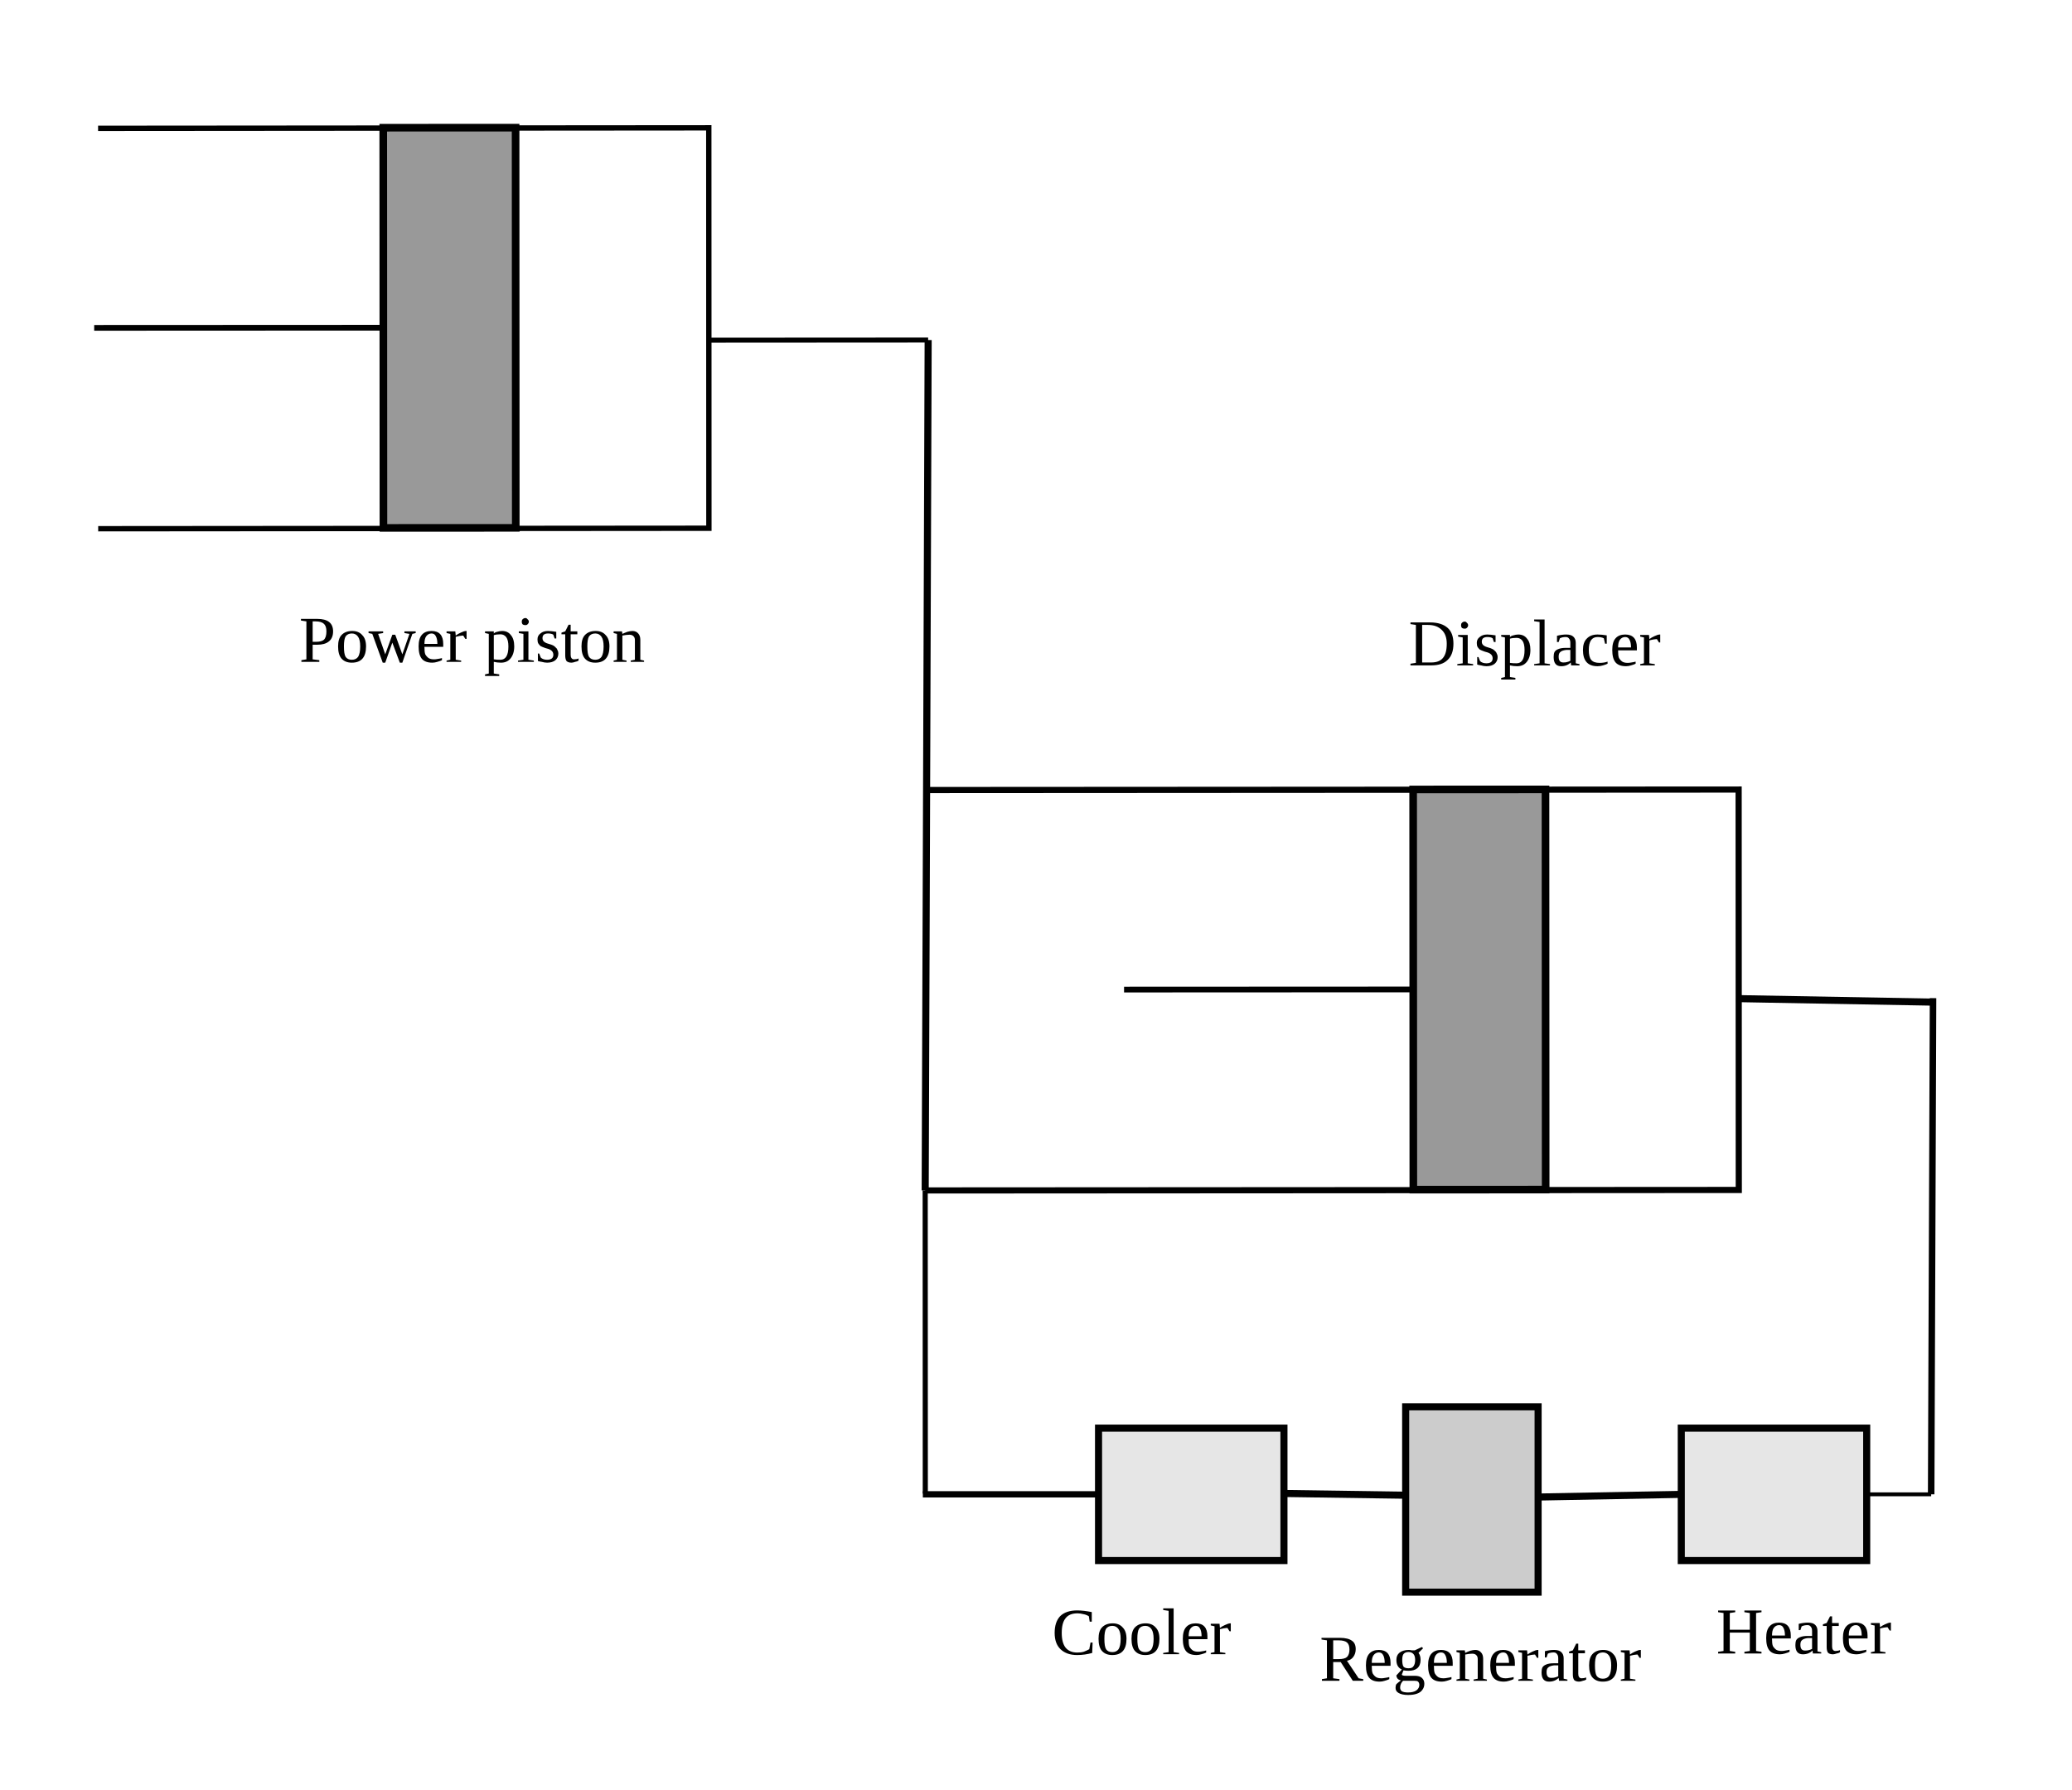
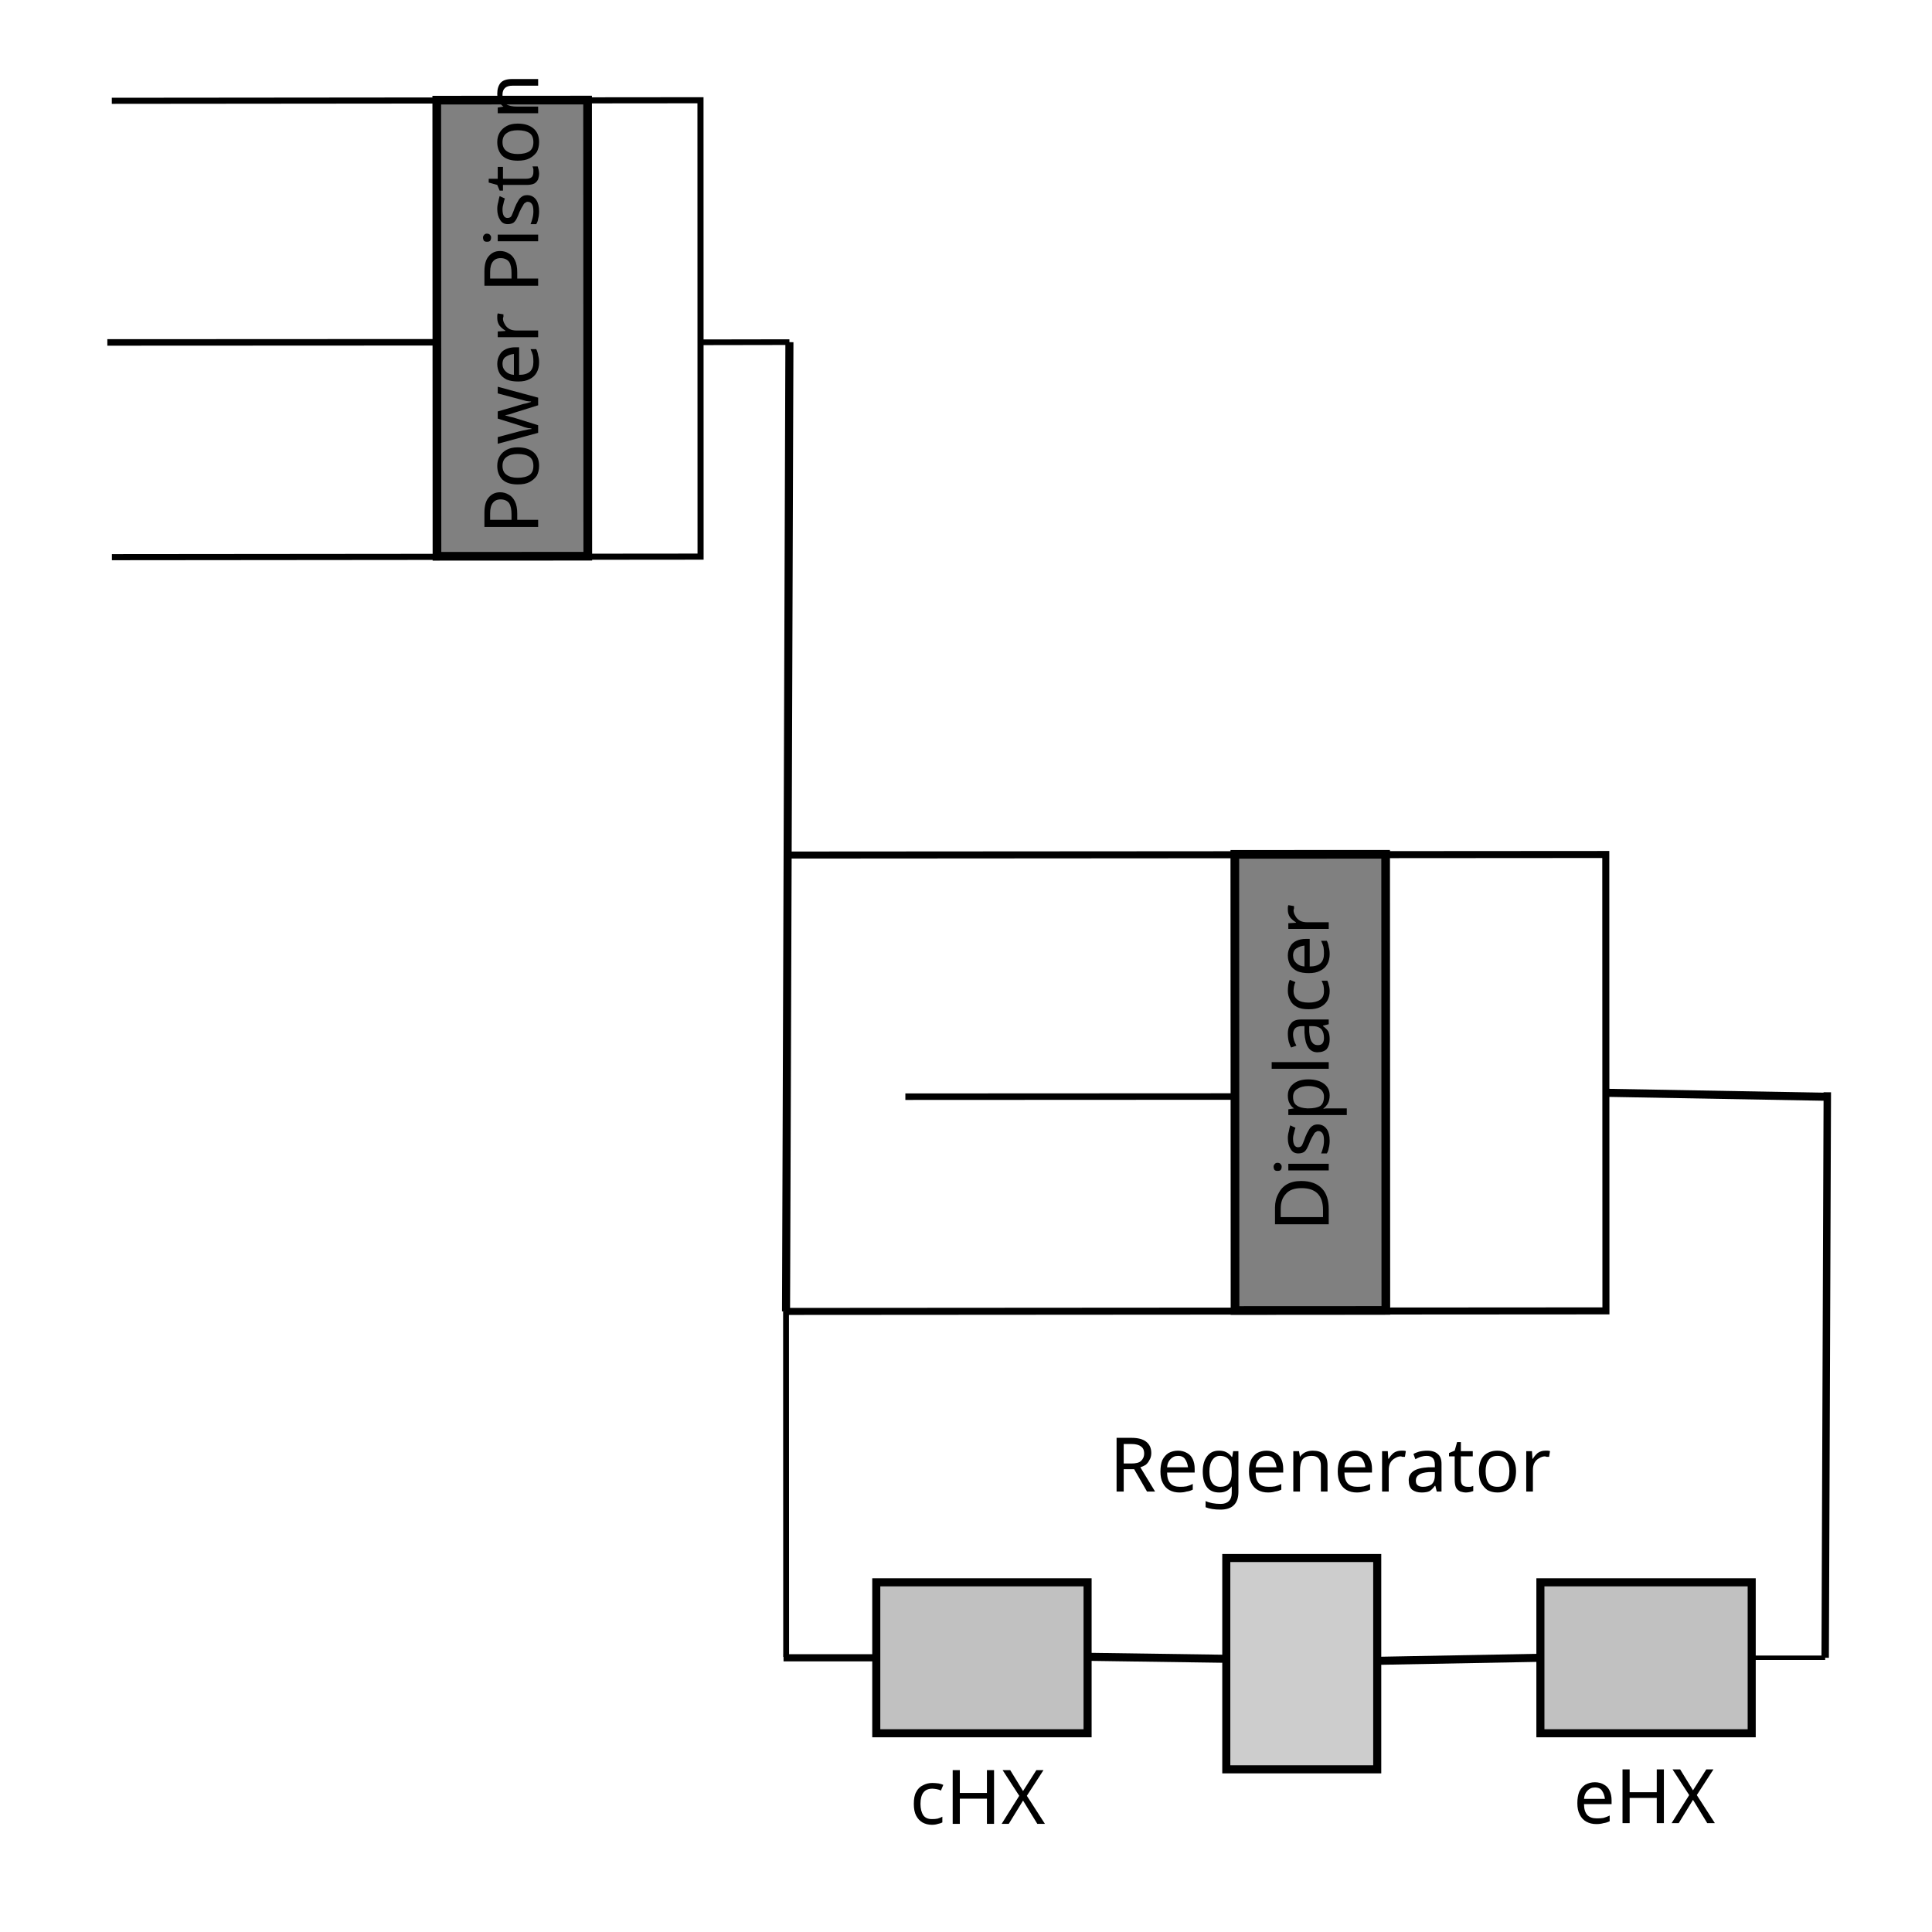
- <svg xmlns="http://www.w3.org/2000/svg" width="220pt" height="190pt" viewBox="0 0 77.611 67.028" version="1.1" id="svg8">
+ <svg xmlns="http://www.w3.org/2000/svg" width="180pt" height="180pt" viewBox="0 0 63.5 63.5" version="1.1" id="svg8">
  <defs id="defs2" />
-   <g id="layer1" transform="translate(0,-229.9722)">
-     <flowRoot xml:space="preserve" id="flowRoot2703" style="font-style:normal;font-weight:normal;font-size:40px;line-height:1.25;font-family:sans-serif;letter-spacing:0px;word-spacing:0px;fill:#000000;fill-opacity:1;stroke:none" transform="translate(-68.58767,183.9172)">
+   <g id="layer1" transform="translate(0,-233.5)">
+     <flowRoot xml:space="preserve" id="flowRoot2703" style="font-style:normal;font-weight:normal;font-size:40px;line-height:1.25;font-family:sans-serif;letter-spacing:0px;word-spacing:0px;fill:#000000;fill-opacity:1;stroke:none" transform="translate(-80.93489,185.9519)">
      <flowRegion id="flowRegion2705">
        <rect id="rect2707" width="104.5" height="76" x="258.5" y="225.52" />
      </flowRegion>
      <flowPara id="flowPara2709" />
    </flowRoot>
-     <rect style="opacity:1;fill:#e6e6e6;fill-opacity:1;fill-rule:nonzero;stroke:#000000;stroke-width:0.265;stroke-opacity:0.996" id="rect2585-3" width="6.945" height="4.961" x="41.148" y="283.472" />
-     <rect style="opacity:1;fill:#e6e6e6;fill-opacity:0.987;fill-rule:nonzero;stroke:#000000;stroke-width:0.265;stroke-opacity:1" id="rect2585-2-84" width="6.945" height="4.961" x="62.976" y="283.472" />
-     <rect style="opacity:1;fill:#cccccc;fill-opacity:1;fill-rule:nonzero;stroke:#000000;stroke-width:0.265;stroke-opacity:1;stroke-miterlimit:4;stroke-dasharray:none" id="rect2585-7-5" width="6.945" height="4.961" x="282.673" y="-57.613" transform="rotate(90)" />
-     <path style="fill:none;stroke:#000000;stroke-width:0.265px;stroke-linecap:butt;stroke-linejoin:miter;stroke-opacity:1" d="m 48.028,285.919 c 4.564,0.066 4.597,0.066 4.597,0.066" id="path2648-5" />
-     <path style="fill:none;stroke:#000000;stroke-width:0.265px;stroke-linecap:butt;stroke-linejoin:miter;stroke-opacity:1" d="m 57.685,286.052 c 5.292,-0.099 5.292,-0.099 5.292,-0.099" id="path2654-3" />
-     <path style="fill:none;stroke:#000000;stroke-width:0.236px;stroke-linecap:butt;stroke-linejoin:miter;stroke-opacity:1" d="m 34.567,285.952 c 6.549,0 6.549,0 6.549,0" id="path2656-20" />
-     <path style="fill:none;stroke:#000000;stroke-width:0.146px;stroke-linecap:butt;stroke-linejoin:miter;stroke-opacity:1" d="m 69.856,285.952 c 2.48,0 2.48,0 2.48,0" id="path2656-2-7" />
-     <path style="fill:none;stroke:#000000;stroke-width:0.192px;stroke-linecap:butt;stroke-linejoin:miter;stroke-opacity:1" d="m 34.655,274.568 c 0.004,11.357 0.004,11.357 0.004,11.357" id="path2697-9" />
-     <path style="fill:none;stroke:#000000;stroke-width:0.244px;stroke-linecap:butt;stroke-linejoin:miter;stroke-opacity:1" d="m 72.406,267.365 c -0.07,18.587 -0.07,18.587 -0.07,18.587" id="path2699-5" />
-     <text xml:space="preserve" style="font-style:normal;font-weight:normal;font-size:10.583px;line-height:1.25;font-family:sans-serif;letter-spacing:0px;word-spacing:0px;fill:#000000;fill-opacity:1;stroke:none;stroke-width:0.265" x="49.422" y="292.939" id="text2713-7-6-1">
-       <tspan x="49.422" y="292.939" style="font-style:normal;font-variant:normal;font-weight:normal;font-stretch:normal;font-size:2.469px;font-family:'Times New Roman';-inkscape-font-specification:'Times New Roman, Normal';font-variant-ligatures:normal;font-variant-caps:normal;font-variant-numeric:normal;font-feature-settings:normal;text-align:start;writing-mode:lr-tb;text-anchor:start;stroke-width:0.265" id="tspan2719-7-0-31">Regenerator</tspan>
+     <rect style="opacity:1;fill:#c0c0c0;fill-opacity:0.984;fill-rule:nonzero;stroke:#000000;stroke-width:0.265;stroke-opacity:1" id="rect2585-3" width="6.945" height="4.961" x="28.801" y="285.507" />
+     <rect style="opacity:1;fill:#c0c0c0;fill-opacity:0.992;fill-rule:nonzero;stroke:#000000;stroke-width:0.265;stroke-opacity:1" id="rect2585-2-84" width="6.945" height="4.961" x="50.629" y="285.507" />
+     <rect style="opacity:1;fill:#cccccc;fill-opacity:0.983;fill-rule:nonzero;stroke:#000000;stroke-width:0.265;stroke-opacity:1" id="rect2585-7-5" width="6.945" height="4.961" x="284.708" y="-45.266" transform="rotate(90)" />
+     <path style="fill:none;stroke:#000000;stroke-width:0.265px;stroke-linecap:butt;stroke-linejoin:miter;stroke-opacity:1" d="m 35.68,287.954 c 4.564,0.066 4.597,0.066 4.597,0.066" id="path2648-5" />
+     <path style="fill:none;stroke:#000000;stroke-width:0.265px;stroke-linecap:butt;stroke-linejoin:miter;stroke-opacity:1" d="m 45.338,288.086 c 5.292,-0.099 5.292,-0.099 5.292,-0.099" id="path2654-3" />
+     <path style="fill:none;stroke:#000000;stroke-width:0.236px;stroke-linecap:butt;stroke-linejoin:miter;stroke-opacity:1" d="m 25.753,287.987 c 3.015,0 3.015,0 3.015,0" id="path2656-20" />
+     <path style="fill:none;stroke:#000000;stroke-width:0.146px;stroke-linecap:butt;stroke-linejoin:miter;stroke-opacity:1" d="m 57.509,287.987 c 2.48,0 2.48,0 2.48,0" id="path2656-2-7" />
+     <path style="fill:none;stroke:#000000;stroke-width:0.192px;stroke-linecap:butt;stroke-linejoin:miter;stroke-opacity:1" d="m 25.835,276.603 c 0.004,11.357 0.004,11.357 0.004,11.357" id="path2697-9" />
+     <path style="fill:none;stroke:#000000;stroke-width:0.244px;stroke-linecap:butt;stroke-linejoin:miter;stroke-opacity:1" d="m 60.059,269.4 c -0.07,18.587 -0.07,18.587 -0.07,18.587" id="path2699-5" />
+     <text xml:space="preserve" style="font-style:normal;font-variant:normal;font-weight:normal;font-stretch:normal;font-size:2.469px;line-height:1.25;font-family:'SBL BibLit';-inkscape-font-specification:'SBL BibLit, Normal';font-variant-ligatures:normal;font-variant-caps:normal;font-variant-numeric:normal;font-feature-settings:normal;text-align:start;letter-spacing:0px;word-spacing:0px;writing-mode:lr-tb;text-anchor:start;fill:#000000;fill-opacity:1;stroke:none;stroke-width:0.265" x="36.466" y="282.524" id="text2713-7-6-1">
+       <tspan x="36.466" y="282.524" style="font-style:normal;font-variant:normal;font-weight:normal;font-stretch:normal;font-size:2.469px;font-family:'SBL BibLit';-inkscape-font-specification:'SBL BibLit, Normal';font-variant-ligatures:normal;font-variant-caps:normal;font-variant-numeric:normal;font-feature-settings:normal;text-align:start;writing-mode:lr-tb;text-anchor:start;stroke-width:0.265" id="tspan2719-7-0-31">Regenerator</tspan>
    </text>
-     <path style="fill:none;stroke:#000000;stroke-width:0.231px;stroke-linecap:butt;stroke-linejoin:miter;stroke-opacity:1" d="m 34.655,274.568 c 30.475,-0.018 30.475,-0.018 30.475,-0.018 -0.006,-15 -0.006,-15 -0.006,-15 -30.475,0.018 -30.475,0.018 -30.475,0.018" id="path2324-2-7" />
-     <path style="fill:none;stroke:#000000;stroke-width:0.214px;stroke-linecap:butt;stroke-linejoin:miter;stroke-opacity:1" d="m 52.829,267.039 c -10.725,0.005 -10.725,0.005 -10.725,0.005" id="path2381-4-3-3" />
-     <rect style="fill:#999999;fill-opacity:1;fill-rule:nonzero;stroke:#000000;stroke-width:0.285;stroke-opacity:1" id="rect2385-9-9-7" width="14.992" height="4.957" x="-274.562" y="52.816" transform="rotate(-90.02572)" />
-     <path style="fill:none;stroke:#000000;stroke-width:0.265px;stroke-linecap:butt;stroke-linejoin:miter;stroke-opacity:1" d="m 65.037,267.381 c 7.342,0.132 7.342,0.132 7.342,0.132" id="path3089-8" />
-     <text xml:space="preserve" style="font-style:normal;font-weight:normal;font-size:10.583px;line-height:1.25;font-family:sans-serif;letter-spacing:0px;word-spacing:0px;fill:#000000;fill-opacity:1;stroke:none;stroke-width:0.265" x="52.755" y="254.9" id="text2713-7-8-6-3-0">
-       <tspan x="52.755" y="254.9" style="font-style:normal;font-variant:normal;font-weight:normal;font-stretch:normal;font-size:2.469px;font-family:'Times New Roman';-inkscape-font-specification:'Times New Roman, Normal';font-variant-ligatures:normal;font-variant-caps:normal;font-variant-numeric:normal;font-feature-settings:normal;text-align:start;writing-mode:lr-tb;text-anchor:start;stroke-width:0.265" id="tspan2719-7-02-1-3-1">Displacer</tspan>
+     <path style="fill:none;stroke:#000000;stroke-width:0.231px;stroke-linecap:butt;stroke-linejoin:miter;stroke-opacity:1" d="m 25.835,276.603 c 26.948,-0.018 26.948,-0.018 26.948,-0.018 -0.005,-15 -0.005,-15 -0.005,-15 -26.948,0.018 -26.948,0.018 -26.948,0.018" id="path2324-2-7" />
+     <path style="fill:none;stroke:#000000;stroke-width:0.214px;stroke-linecap:butt;stroke-linejoin:miter;stroke-opacity:1" d="m 40.482,269.54 c -10.725,0.005 -10.725,0.005 -10.725,0.005" id="path2381-4-3-3" />
+     <rect style="fill:#808080;fill-opacity:1;fill-rule:nonzero;stroke:#000000;stroke-width:0.285;stroke-opacity:1" id="rect2385-9-9-7" width="14.992" height="4.957" x="-276.591" y="40.468" transform="rotate(-90.02572)" />
+     <path style="fill:none;stroke:#000000;stroke-width:0.265px;stroke-linecap:butt;stroke-linejoin:miter;stroke-opacity:1" d="m 52.689,269.416 c 7.342,0.132 7.342,0.132 7.342,0.132" id="path3089-8" />
+     <text xml:space="preserve" style="font-style:normal;font-variant:normal;font-weight:normal;font-stretch:normal;font-size:2.469px;line-height:1.25;font-family:'SBL BibLit';-inkscape-font-specification:'SBL BibLit, Normal';font-variant-ligatures:normal;font-variant-caps:normal;font-variant-numeric:normal;font-feature-settings:normal;text-align:start;letter-spacing:0px;word-spacing:0px;writing-mode:lr-tb;text-anchor:start;fill:#000000;fill-opacity:1;stroke:none;stroke-width:0.265" x="-273.973" y="43.673" id="text2713-7-8-6-3-0" transform="rotate(-90)">
+       <tspan x="-273.973" y="43.673" style="font-style:normal;font-variant:normal;font-weight:normal;font-stretch:normal;font-size:2.469px;font-family:'SBL BibLit';-inkscape-font-specification:'SBL BibLit, Normal';font-variant-ligatures:normal;font-variant-caps:normal;font-variant-numeric:normal;font-feature-settings:normal;text-align:start;writing-mode:lr-tb;text-anchor:start;stroke-width:0.265" id="tspan2719-7-02-1-3-1">Displacer</tspan>
    </text>
-     <path style="fill:none;stroke:#000000;stroke-width:0.2px;stroke-linecap:butt;stroke-linejoin:miter;stroke-opacity:1" d="m 3.678,249.779 c 22.875,-0.018 22.875,-0.018 22.875,-0.018 -0.004,-15 -0.004,-15 -0.004,-15 -22.875,0.018 -22.875,0.018 -22.875,0.018" id="path2324-2-5" />
-     <path style="fill:none;stroke:#000000;stroke-width:0.214px;stroke-linecap:butt;stroke-linejoin:miter;stroke-opacity:1" d="m 14.253,242.249 c -10.725,0.005 -10.725,0.005 -10.725,0.005" id="path2381-4-3-0" />
-     <rect style="fill:#999999;fill-opacity:1;fill-rule:nonzero;stroke:#000000;stroke-width:0.285;stroke-opacity:1" id="rect2385-9-9-49" width="14.992" height="4.957" x="-249.755" y="14.25" transform="rotate(-90.02572)" />
-     <text xml:space="preserve" style="font-style:normal;font-weight:normal;font-size:10.583px;line-height:1.25;font-family:sans-serif;letter-spacing:0px;word-spacing:0px;fill:#000000;fill-opacity:1;stroke:none;stroke-width:0.265" x="11.196" y="254.768" id="text2713-7-8-6-4-6">
-       <tspan x="11.196" y="254.768" style="font-style:normal;font-variant:normal;font-weight:normal;font-stretch:normal;font-size:2.469px;font-family:'Times New Roman';-inkscape-font-specification:'Times New Roman, Normal';font-variant-ligatures:normal;font-variant-caps:normal;font-variant-numeric:normal;font-feature-settings:normal;text-align:start;writing-mode:lr-tb;text-anchor:start;stroke-width:0.265" id="tspan2719-7-02-1-2-4">Power piston</tspan>
+     <path style="fill:none;stroke:#000000;stroke-width:0.2px;stroke-linecap:butt;stroke-linejoin:miter;stroke-opacity:1" d="m 3.678,251.813 c 19.348,-0.018 19.348,-0.018 19.348,-0.018 -0.003,-15 -0.003,-15 -0.003,-15 -19.348,0.018 -19.348,0.018 -19.348,0.018" id="path2324-2-5" />
+     <path style="fill:none;stroke:#000000;stroke-width:0.214px;stroke-linecap:butt;stroke-linejoin:miter;stroke-opacity:1" d="m 14.253,244.75 c -10.725,0.005 -10.725,0.005 -10.725,0.005" id="path2381-4-3-0" />
+     <rect style="fill:#808080;fill-opacity:1;fill-rule:nonzero;stroke:#000000;stroke-width:0.285;stroke-opacity:1" id="rect2385-9-9-49" width="14.992" height="4.957" x="-251.79" y="14.249" transform="rotate(-90.02572)" />
+     <text xml:space="preserve" style="font-style:normal;font-variant:normal;font-weight:normal;font-stretch:normal;font-size:2.469px;line-height:1.25;font-family:'SBL BibLit';-inkscape-font-specification:'SBL BibLit, Normal';font-variant-ligatures:normal;font-variant-caps:normal;font-variant-numeric:normal;font-feature-settings:normal;text-align:start;letter-spacing:0px;word-spacing:0px;writing-mode:lr-tb;text-anchor:start;fill:#000000;fill-opacity:1;stroke:none;stroke-width:0.265" x="-251.053" y="17.685" id="text2713-7-8-6-4-6" transform="rotate(-90)">
+       <tspan x="-251.053" y="17.685" style="font-style:normal;font-variant:normal;font-weight:normal;font-stretch:normal;font-size:2.469px;font-family:'SBL BibLit';-inkscape-font-specification:'SBL BibLit, Normal';font-variant-ligatures:normal;font-variant-caps:normal;font-variant-numeric:normal;font-feature-settings:normal;text-align:start;writing-mode:lr-tb;text-anchor:start;stroke-width:0.265" id="tspan2719-7-02-1-2-4">Power Piston</tspan>
    </text>
-     <path style="fill:none;stroke:#000000;stroke-width:0.187px;stroke-linecap:butt;stroke-linejoin:miter;stroke-opacity:1" d="m 34.765,242.711 c -8.177,0.005 -8.177,0.005 -8.177,0.005" id="path2381-4-3-0-7" />
-     <path style="fill:none;stroke:#000000;stroke-width:0.265px;stroke-linecap:butt;stroke-linejoin:miter;stroke-opacity:1" d="m 34.655,274.568 c 0.111,-31.857 0.111,-31.857 0.111,-31.857 v 0" id="path3471" />
-     <text xml:space="preserve" style="font-style:normal;font-weight:normal;font-size:10.583px;line-height:1.25;font-family:sans-serif;letter-spacing:0px;word-spacing:0px;fill:#000000;fill-opacity:1;stroke:none;stroke-width:0.265" x="39.409" y="291.941" id="text2713-7-2-20-8">
-       <tspan x="39.409" y="291.941" style="font-style:normal;font-variant:normal;font-weight:normal;font-stretch:normal;font-size:2.469px;font-family:'Times New Roman';-inkscape-font-specification:'Times New Roman, Normal';font-variant-ligatures:normal;font-variant-caps:normal;font-variant-numeric:normal;font-feature-settings:normal;text-align:start;writing-mode:lr-tb;text-anchor:start;stroke-width:0.265" id="tspan2719-7-2-01-1">Cooler</tspan>
+     <path style="fill:none;stroke:#000000;stroke-width:0.187px;stroke-linecap:butt;stroke-linejoin:miter;stroke-opacity:1" d="m 25.946,244.745 c -2.885,0.005 -2.885,0.005 -2.885,0.005" id="path2381-4-3-0-7" />
+     <path style="fill:none;stroke:#000000;stroke-width:0.265px;stroke-linecap:butt;stroke-linejoin:miter;stroke-opacity:1" d="m 25.835,276.603 c 0.111,-31.857 0.111,-31.857 0.111,-31.857 v 0" id="path3471" />
+     <text xml:space="preserve" style="font-style:normal;font-variant:normal;font-weight:normal;font-stretch:normal;font-size:2.469px;line-height:1.25;font-family:'SBL BibLit';-inkscape-font-specification:'SBL BibLit, Normal';font-variant-ligatures:normal;font-variant-caps:normal;font-variant-numeric:normal;font-feature-settings:normal;text-align:start;letter-spacing:0px;word-spacing:0px;writing-mode:lr-tb;text-anchor:start;fill:#000000;fill-opacity:1;stroke:none;stroke-width:0.265" x="29.893" y="293.447" id="text2713-7-2-20-8">
+       <tspan x="29.893" y="293.447" style="font-style:normal;font-variant:normal;font-weight:normal;font-stretch:normal;font-size:2.469px;font-family:'SBL BibLit';-inkscape-font-specification:'SBL BibLit, Normal';font-variant-ligatures:normal;font-variant-caps:normal;font-variant-numeric:normal;font-feature-settings:normal;text-align:start;writing-mode:lr-tb;text-anchor:start;stroke-width:0.265" id="tspan2719-7-2-01-1">cHX</tspan>
    </text>
-     <text xml:space="preserve" style="font-style:normal;font-weight:normal;font-size:10.583px;line-height:1.25;font-family:sans-serif;letter-spacing:0px;word-spacing:0px;fill:#000000;fill-opacity:1;stroke:none;stroke-width:0.265" x="64.276" y="291.916" id="text2713-7-8-6-42">
-       <tspan x="64.276" y="291.916" style="font-style:normal;font-variant:normal;font-weight:normal;font-stretch:normal;font-size:2.469px;font-family:'Times New Roman';-inkscape-font-specification:'Times New Roman, Normal';font-variant-ligatures:normal;font-variant-caps:normal;font-variant-numeric:normal;font-feature-settings:normal;text-align:start;writing-mode:lr-tb;text-anchor:start;stroke-width:0.265" id="tspan2719-7-02-1-25">Heater</tspan>
+     <text xml:space="preserve" style="font-style:normal;font-variant:normal;font-weight:normal;font-stretch:normal;font-size:2.469px;line-height:1.25;font-family:'SBL BibLit';-inkscape-font-specification:'SBL BibLit, Normal';font-variant-ligatures:normal;font-variant-caps:normal;font-variant-numeric:normal;font-feature-settings:normal;text-align:start;letter-spacing:0px;word-spacing:0px;writing-mode:lr-tb;text-anchor:start;fill:#000000;fill-opacity:1;stroke:none;stroke-width:0.265" x="51.702" y="293.422" id="text2713-7-8-6-42">
+       <tspan x="51.702" y="293.422" style="font-style:normal;font-variant:normal;font-weight:normal;font-stretch:normal;font-size:2.469px;font-family:'SBL BibLit';-inkscape-font-specification:'SBL BibLit, Normal';font-variant-ligatures:normal;font-variant-caps:normal;font-variant-numeric:normal;font-feature-settings:normal;text-align:start;writing-mode:lr-tb;text-anchor:start;stroke-width:0.265" id="tspan2719-7-02-1-25">eHX</tspan>
    </text>
  </g>
</svg>
